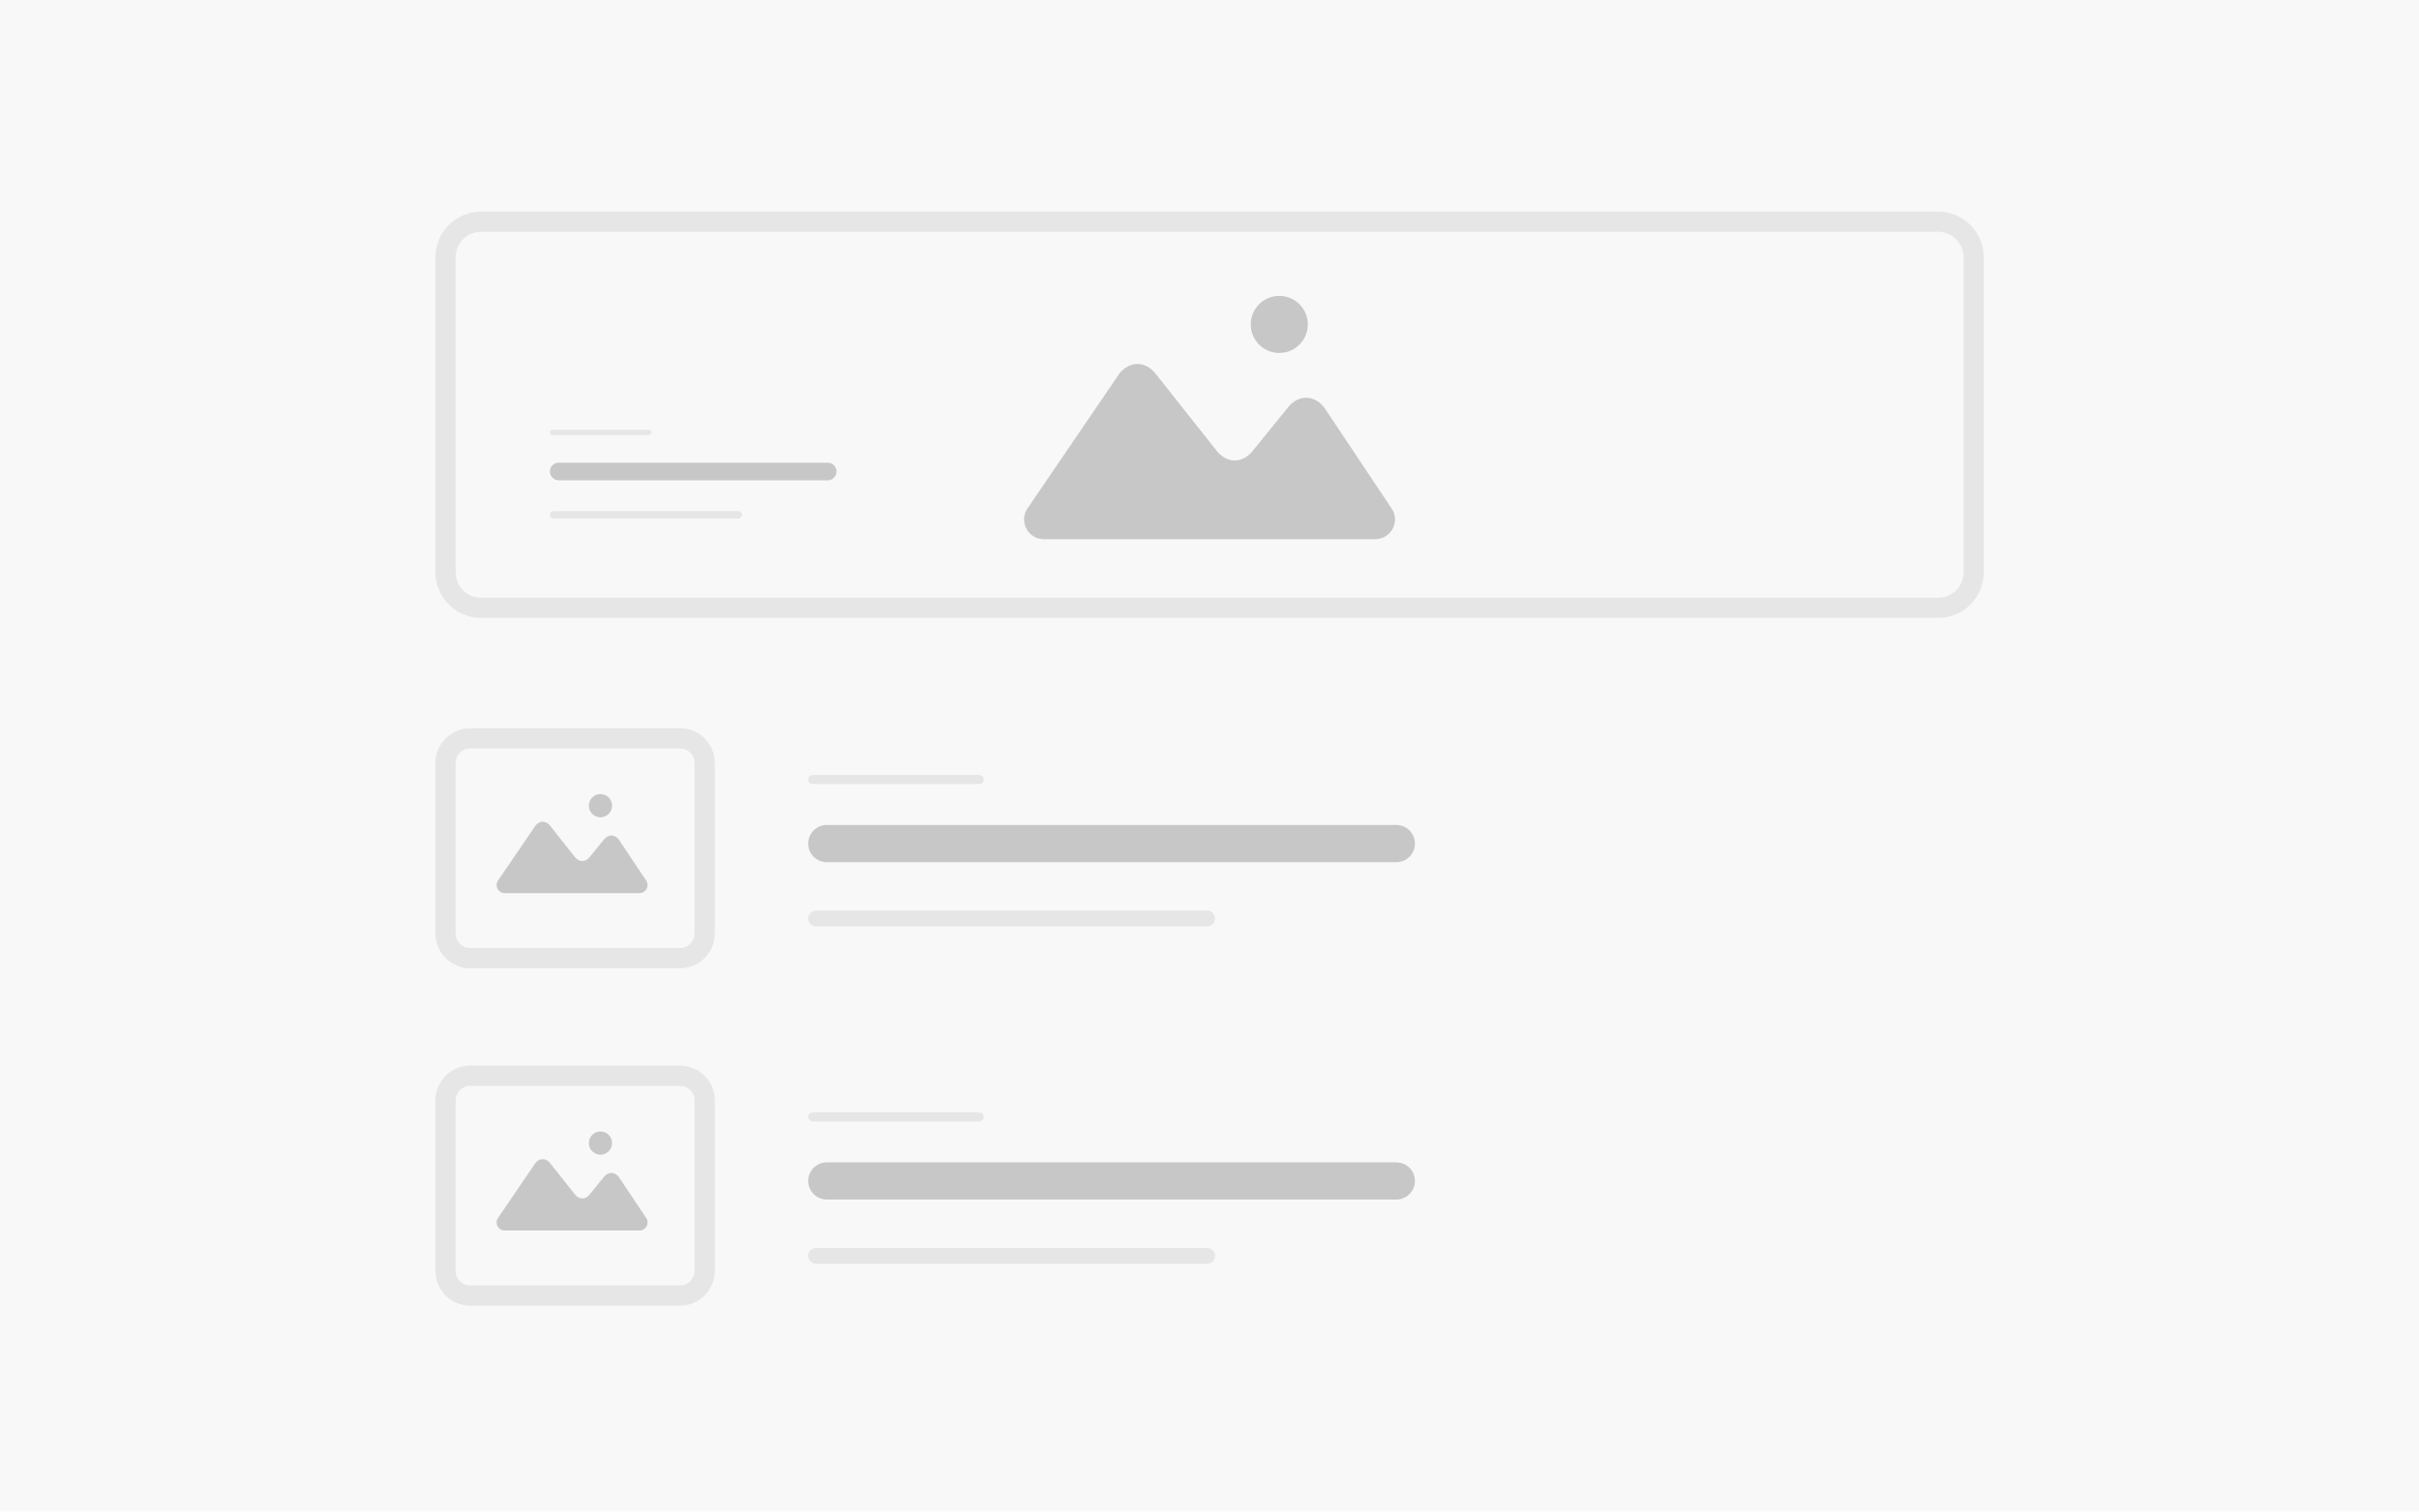
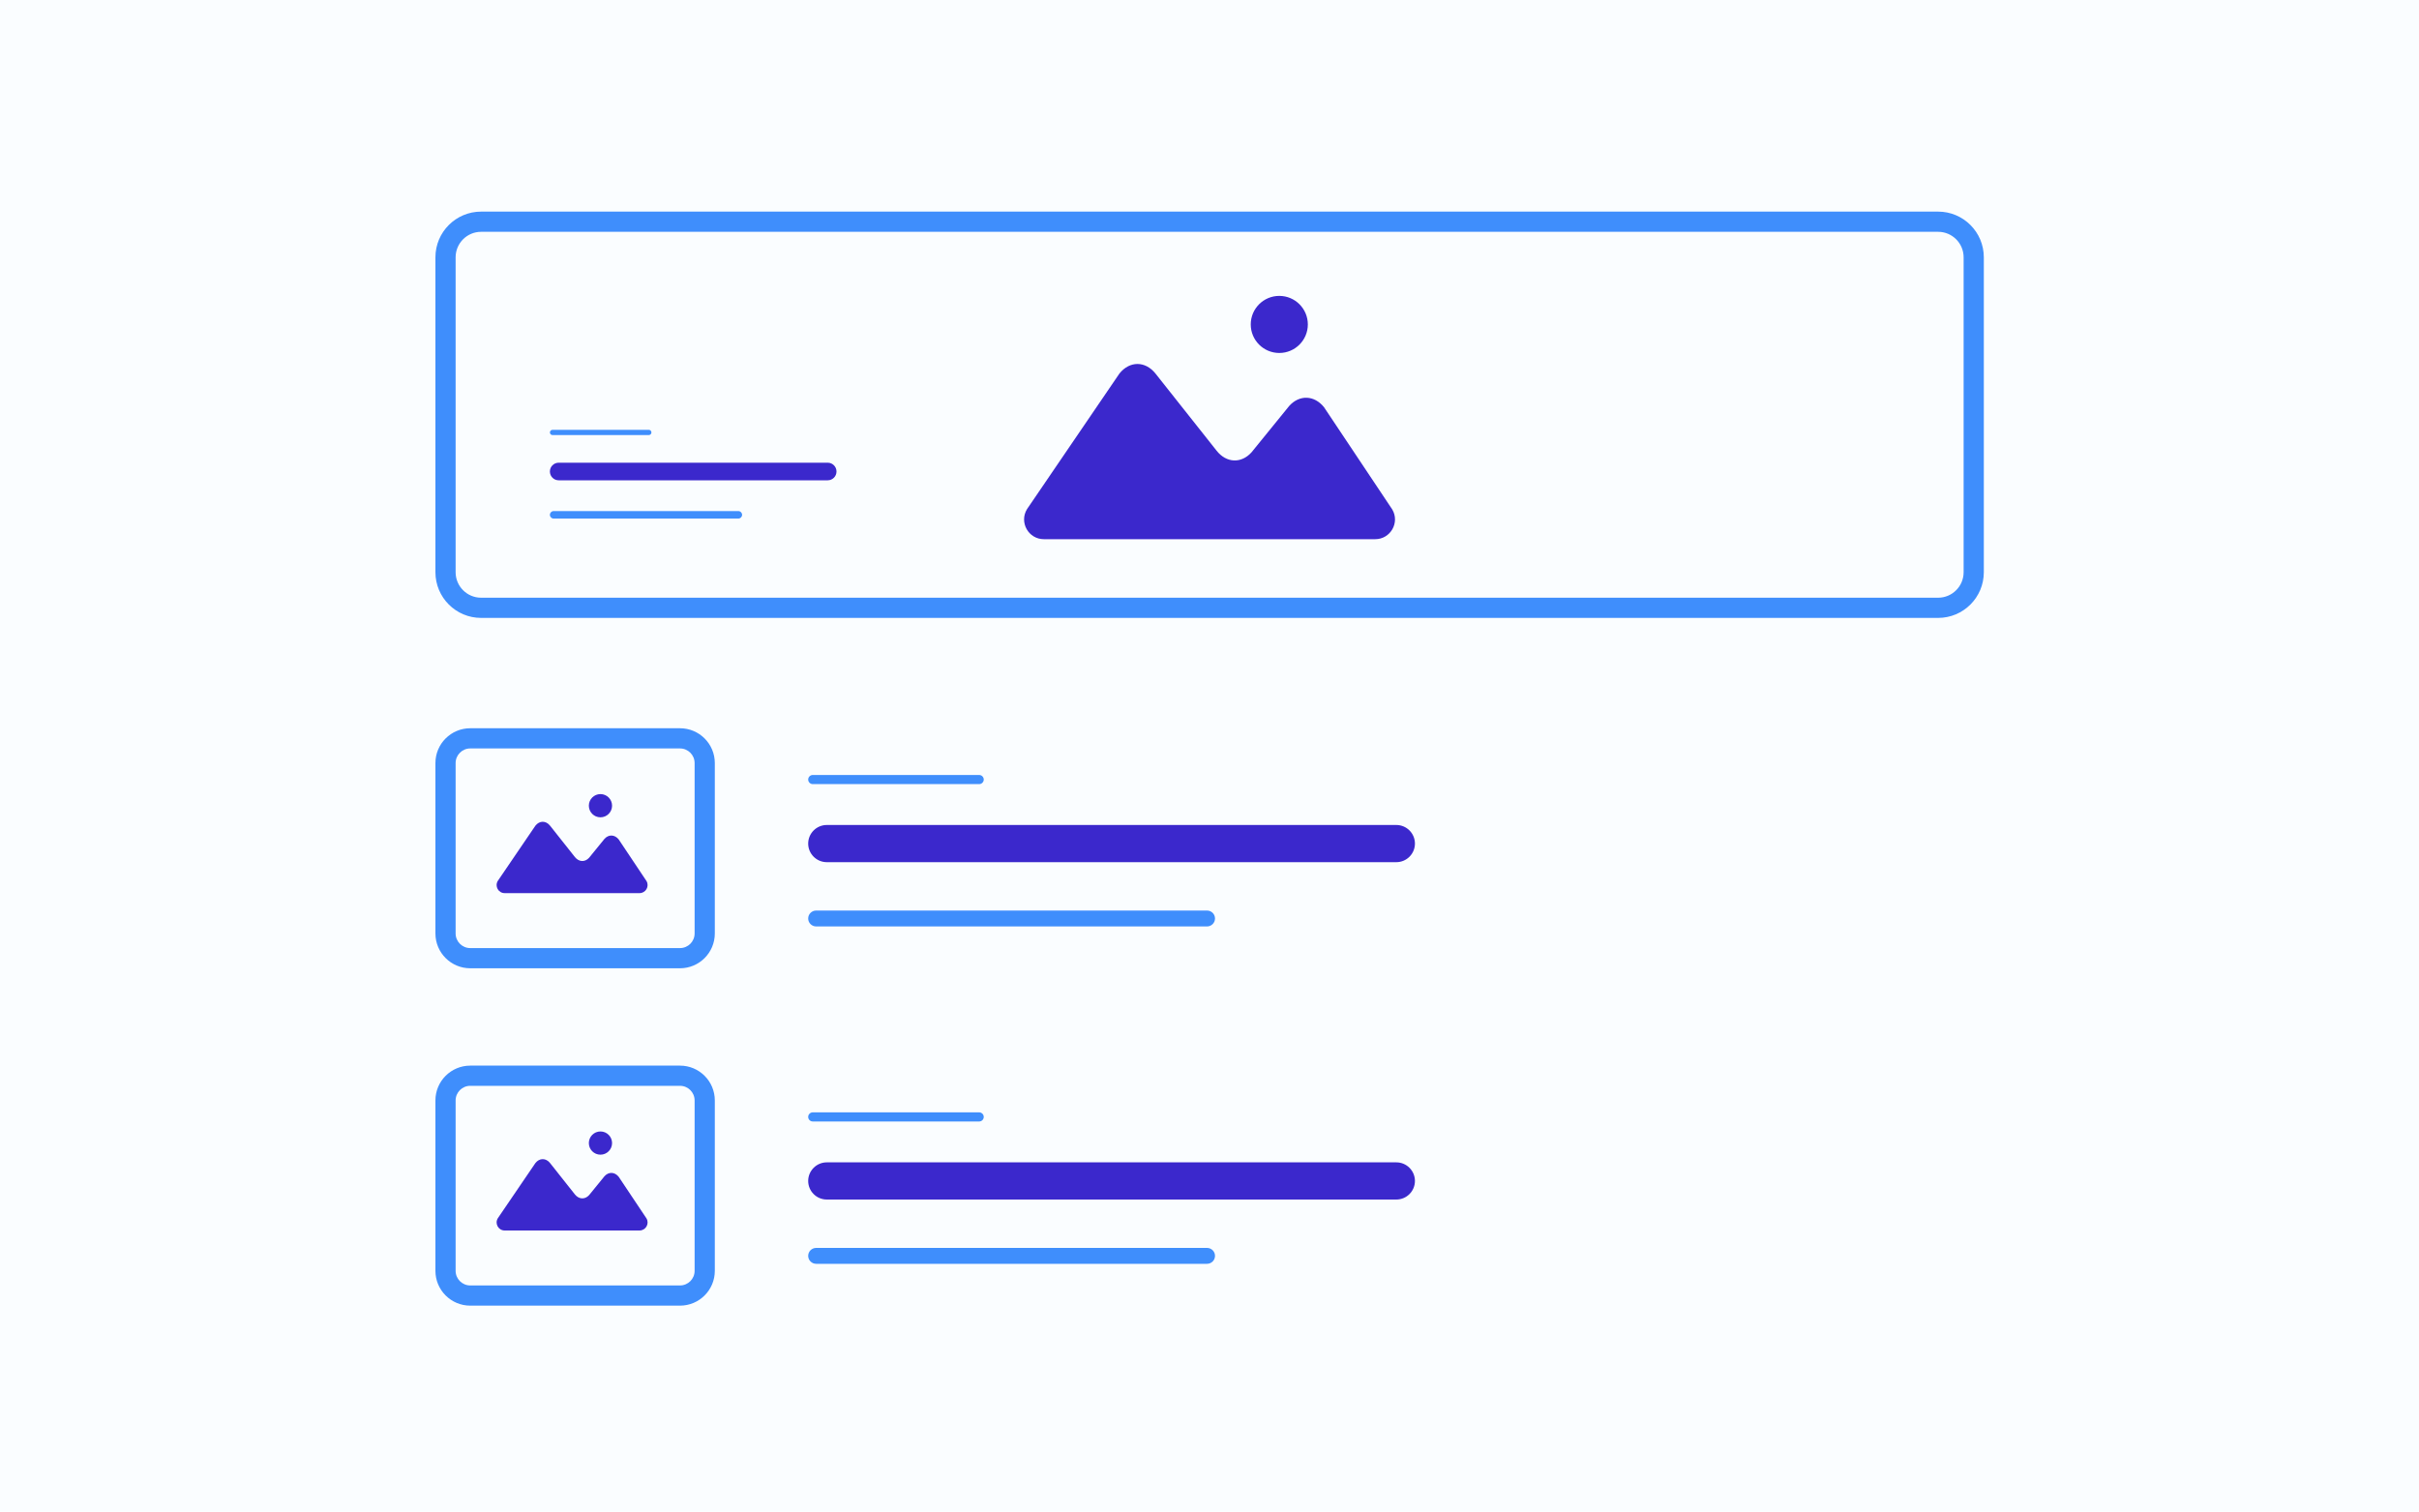
<svg xmlns="http://www.w3.org/2000/svg" width="400" height="250" fill="none">
-   <path fill="#F8F8F8" d="M0 0h400v250H0z" />
-   <path fill-rule="evenodd" clip-rule="evenodd" d="M79.56 38.34a4.22 4.22 0 0 0-4.22 4.22v52.08a4.22 4.22 0 0 0 4.22 4.22h240.92a4.22 4.22 0 0 0 4.22-4.22V42.56a4.22 4.22 0 0 0-4.22-4.22H79.56zM72 42.56A7.56 7.56 0 0 1 79.56 35h240.92a7.56 7.56 0 0 1 7.56 7.56v52.08a7.56 7.56 0 0 1-7.56 7.56H79.56A7.56 7.56 0 0 1 72 94.64V42.56z" fill="#E7E6E6" />
-   <path d="M136.87 76.53H92.38c-.8 0-1.45.65-1.45 1.45v.01c0 .8.65 1.45 1.45 1.45h44.49c.801 0 1.45-.65 1.45-1.45v-.01c0-.8-.649-1.45-1.45-1.45z" fill="#C7C7C7" />
-   <path d="M122.09 84.53H91.55a.62.62 0 0 0 0 1.24h30.54a.62.62 0 1 0 0-1.24zM107.28 71.09H91.37a.437.437 0 0 0-.44.435c0 .24.197.435.44.435h15.91c.243 0 .44-.195.44-.435a.437.437 0 0 0-.44-.435z" fill="#E7E6E6" />
-   <path d="M211.54 58.38a4.72 4.72 0 1 0 0-9.44 4.72 4.72 0 0 0 0 9.44zM227.4 89.18c2.52 0 4.1-2.74 2.82-4.92l-11.29-16.92c-1.61-1.99-4.05-2.08-5.74-.21l-6.24 7.68c-1.7 1.89-4.16 1.78-5.77-.26l-10.1-12.75c-1.69-2.13-4.29-2.13-5.98-.01L169.83 84.2c-1.34 2.18.23 4.98 2.78 4.98h54.79z" fill="#C7C7C7" />
-   <path fill-rule="evenodd" clip-rule="evenodd" d="M77.76 123.79a2.42 2.42 0 0 0-2.42 2.42v28.18a2.42 2.42 0 0 0 2.42 2.42h34.68a2.42 2.42 0 0 0 2.42-2.42v-28.18a2.42 2.42 0 0 0-2.42-2.42H77.76zM72 126.21a5.76 5.76 0 0 1 5.76-5.76h34.68a5.76 5.76 0 0 1 5.76 5.76v28.18a5.76 5.76 0 0 1-5.76 5.76H77.76a5.76 5.76 0 0 1-5.76-5.76v-28.18z" fill="#E7E6E6" />
-   <path d="M230.89 136.45h-94.17a3.078 3.078 0 0 0-3.08 3.075 3.078 3.078 0 0 0 3.08 3.075h94.17a3.078 3.078 0 0 0 3.08-3.075 3.078 3.078 0 0 0-3.08-3.075z" fill="#C7C7C7" />
-   <path d="M199.59 150.6h-64.63c-.729 0-1.32.589-1.32 1.315s.591 1.315 1.32 1.315h64.63c.729 0 1.32-.589 1.32-1.315s-.591-1.315-1.32-1.315zM161.91 128.18H134.4c-.42 0-.76.338-.76.755s.34.755.76.755h27.51c.42 0 .76-.338.76-.755a.757.757 0 0 0-.76-.755z" fill="#E7E6E6" />
-   <path d="M99.29 135.18a1.92 1.92 0 1 0 0-3.84 1.92 1.92 0 0 0 0 3.84zM105.75 147.72c1.03 0 1.67-1.12 1.15-2l-4.6-6.89c-.66-.81-1.65-.85-2.34-.09l-2.54 3.12c-.69.77-1.69.72-2.35-.1l-4.11-5.19c-.69-.87-1.75-.87-2.43 0l-6.21 9.12c-.55.89.09 2.03 1.13 2.03h22.3z" fill="#C7C7C7" />
-   <path fill-rule="evenodd" clip-rule="evenodd" d="M77.76 179.59a2.42 2.42 0 0 0-2.42 2.42v28.18a2.42 2.42 0 0 0 2.42 2.42h34.68a2.42 2.42 0 0 0 2.42-2.42v-28.18a2.42 2.42 0 0 0-2.42-2.42H77.76zM72 182.01a5.76 5.76 0 0 1 5.76-5.76h34.68a5.76 5.76 0 0 1 5.76 5.76v28.18a5.76 5.76 0 0 1-5.76 5.76H77.76a5.76 5.76 0 0 1-5.76-5.76v-28.18z" fill="#E7E6E6" />
-   <path d="M230.89 192.25h-94.17a3.078 3.078 0 0 0-3.08 3.075 3.078 3.078 0 0 0 3.08 3.075h94.17a3.078 3.078 0 0 0 3.08-3.075 3.078 3.078 0 0 0-3.08-3.075z" fill="#C7C7C7" />
-   <path d="M199.59 206.4h-64.63c-.729 0-1.32.589-1.32 1.315s.591 1.315 1.32 1.315h64.63c.729 0 1.32-.589 1.32-1.315s-.591-1.315-1.32-1.315zM161.91 183.98H134.4c-.42 0-.76.338-.76.755s.34.755.76.755h27.51c.42 0 .76-.338.76-.755a.757.757 0 0 0-.76-.755z" fill="#E7E6E6" />
-   <path d="M99.29 190.98a1.92 1.92 0 1 0 0-3.84 1.92 1.92 0 0 0 0 3.84zM105.75 203.52c1.03 0 1.67-1.12 1.15-2l-4.6-6.89c-.66-.81-1.65-.85-2.34-.09l-2.54 3.12c-.69.77-1.69.72-2.35-.1l-4.11-5.19c-.69-.87-1.75-.87-2.43 0l-6.21 9.12c-.55.89.09 2.03 1.13 2.03h22.3z" fill="#C7C7C7" />
+   <path fill="#FAFDFF" d="M0 0h400v250H0z" />
+   <path fill-rule="evenodd" clip-rule="evenodd" d="M79.56 38.34a4.22 4.22 0 0 0-4.22 4.22v52.08a4.22 4.22 0 0 0 4.22 4.22h240.92a4.22 4.22 0 0 0 4.22-4.22V42.56a4.22 4.22 0 0 0-4.22-4.22H79.56zM72 42.56A7.56 7.56 0 0 1 79.56 35h240.92a7.56 7.56 0 0 1 7.56 7.56v52.08a7.56 7.56 0 0 1-7.56 7.56H79.56A7.56 7.56 0 0 1 72 94.64V42.56z" fill="#3F8EFC" />
+   <path d="M136.87 76.53H92.38c-.8 0-1.45.65-1.45 1.45v.01c0 .8.65 1.45 1.45 1.45h44.49c.801 0 1.45-.65 1.45-1.45v-.01c0-.8-.649-1.45-1.45-1.45z" fill="#3B28CC" />
+   <path d="M122.09 84.53H91.55a.62.62 0 0 0 0 1.24h30.54a.62.62 0 1 0 0-1.24zM107.28 71.09H91.37a.437.437 0 0 0-.44.435c0 .24.197.435.44.435h15.91c.243 0 .44-.195.44-.435a.437.437 0 0 0-.44-.435z" fill="#3F8EFC" />
+   <path d="M211.54 58.38a4.72 4.72 0 1 0 0-9.44 4.72 4.72 0 0 0 0 9.44zM227.4 89.18c2.52 0 4.1-2.74 2.82-4.92l-11.29-16.92c-1.61-1.99-4.05-2.08-5.74-.21l-6.24 7.68c-1.7 1.89-4.16 1.78-5.77-.26l-10.1-12.75c-1.69-2.13-4.29-2.13-5.98-.01L169.83 84.2c-1.34 2.18.23 4.98 2.78 4.98h54.79z" fill="#3B28CC" />
+   <path fill-rule="evenodd" clip-rule="evenodd" d="M77.76 123.79a2.42 2.42 0 0 0-2.42 2.42v28.18a2.42 2.42 0 0 0 2.42 2.42h34.68a2.42 2.42 0 0 0 2.42-2.42v-28.18a2.42 2.42 0 0 0-2.42-2.42H77.76zM72 126.21a5.76 5.76 0 0 1 5.76-5.76h34.68a5.76 5.76 0 0 1 5.76 5.76v28.18a5.76 5.76 0 0 1-5.76 5.76H77.76a5.76 5.76 0 0 1-5.76-5.76v-28.18z" fill="#3F8EFC" />
+   <path d="M230.89 136.45h-94.17a3.078 3.078 0 0 0-3.08 3.075 3.078 3.078 0 0 0 3.08 3.075h94.17a3.078 3.078 0 0 0 3.08-3.075 3.078 3.078 0 0 0-3.08-3.075z" fill="#3B28CC" />
+   <path d="M199.59 150.6h-64.63c-.729 0-1.32.589-1.32 1.315s.591 1.315 1.32 1.315h64.63c.729 0 1.32-.589 1.32-1.315s-.591-1.315-1.32-1.315zM161.91 128.18H134.4c-.42 0-.76.338-.76.755s.34.755.76.755h27.51c.42 0 .76-.338.76-.755a.757.757 0 0 0-.76-.755z" fill="#3F8EFC" />
+   <path d="M99.29 135.18a1.92 1.92 0 1 0 0-3.84 1.92 1.92 0 0 0 0 3.84zM105.75 147.72c1.03 0 1.67-1.12 1.15-2l-4.6-6.89c-.66-.81-1.65-.85-2.34-.09l-2.54 3.12c-.69.77-1.69.72-2.35-.1l-4.11-5.19c-.69-.87-1.75-.87-2.43 0l-6.21 9.12c-.55.89.09 2.03 1.13 2.03h22.3z" fill="#3B28CC" />
+   <path fill-rule="evenodd" clip-rule="evenodd" d="M77.76 179.59a2.42 2.42 0 0 0-2.42 2.42v28.18a2.42 2.42 0 0 0 2.42 2.42h34.68a2.42 2.42 0 0 0 2.42-2.42v-28.18a2.42 2.42 0 0 0-2.42-2.42H77.76zM72 182.01a5.76 5.76 0 0 1 5.76-5.76h34.68a5.76 5.76 0 0 1 5.76 5.76v28.18a5.76 5.76 0 0 1-5.76 5.76H77.76a5.76 5.76 0 0 1-5.76-5.76v-28.18z" fill="#3F8EFC" />
+   <path d="M230.89 192.25h-94.17a3.078 3.078 0 0 0-3.08 3.075 3.078 3.078 0 0 0 3.08 3.075h94.17a3.078 3.078 0 0 0 3.08-3.075 3.078 3.078 0 0 0-3.08-3.075z" fill="#3B28CC" />
+   <path d="M199.59 206.4h-64.63c-.729 0-1.32.589-1.32 1.315s.591 1.315 1.32 1.315h64.63c.729 0 1.32-.589 1.32-1.315s-.591-1.315-1.32-1.315zM161.91 183.98H134.4c-.42 0-.76.338-.76.755s.34.755.76.755h27.51c.42 0 .76-.338.76-.755a.757.757 0 0 0-.76-.755z" fill="#3F8EFC" />
+   <path d="M99.29 190.98a1.92 1.92 0 1 0 0-3.84 1.92 1.92 0 0 0 0 3.84zM105.75 203.52c1.03 0 1.67-1.12 1.15-2l-4.6-6.89c-.66-.81-1.65-.85-2.34-.09l-2.54 3.12c-.69.77-1.69.72-2.35-.1l-4.11-5.19c-.69-.87-1.75-.87-2.43 0l-6.21 9.12c-.55.89.09 2.03 1.13 2.03h22.3z" fill="#3B28CC" />
</svg>
